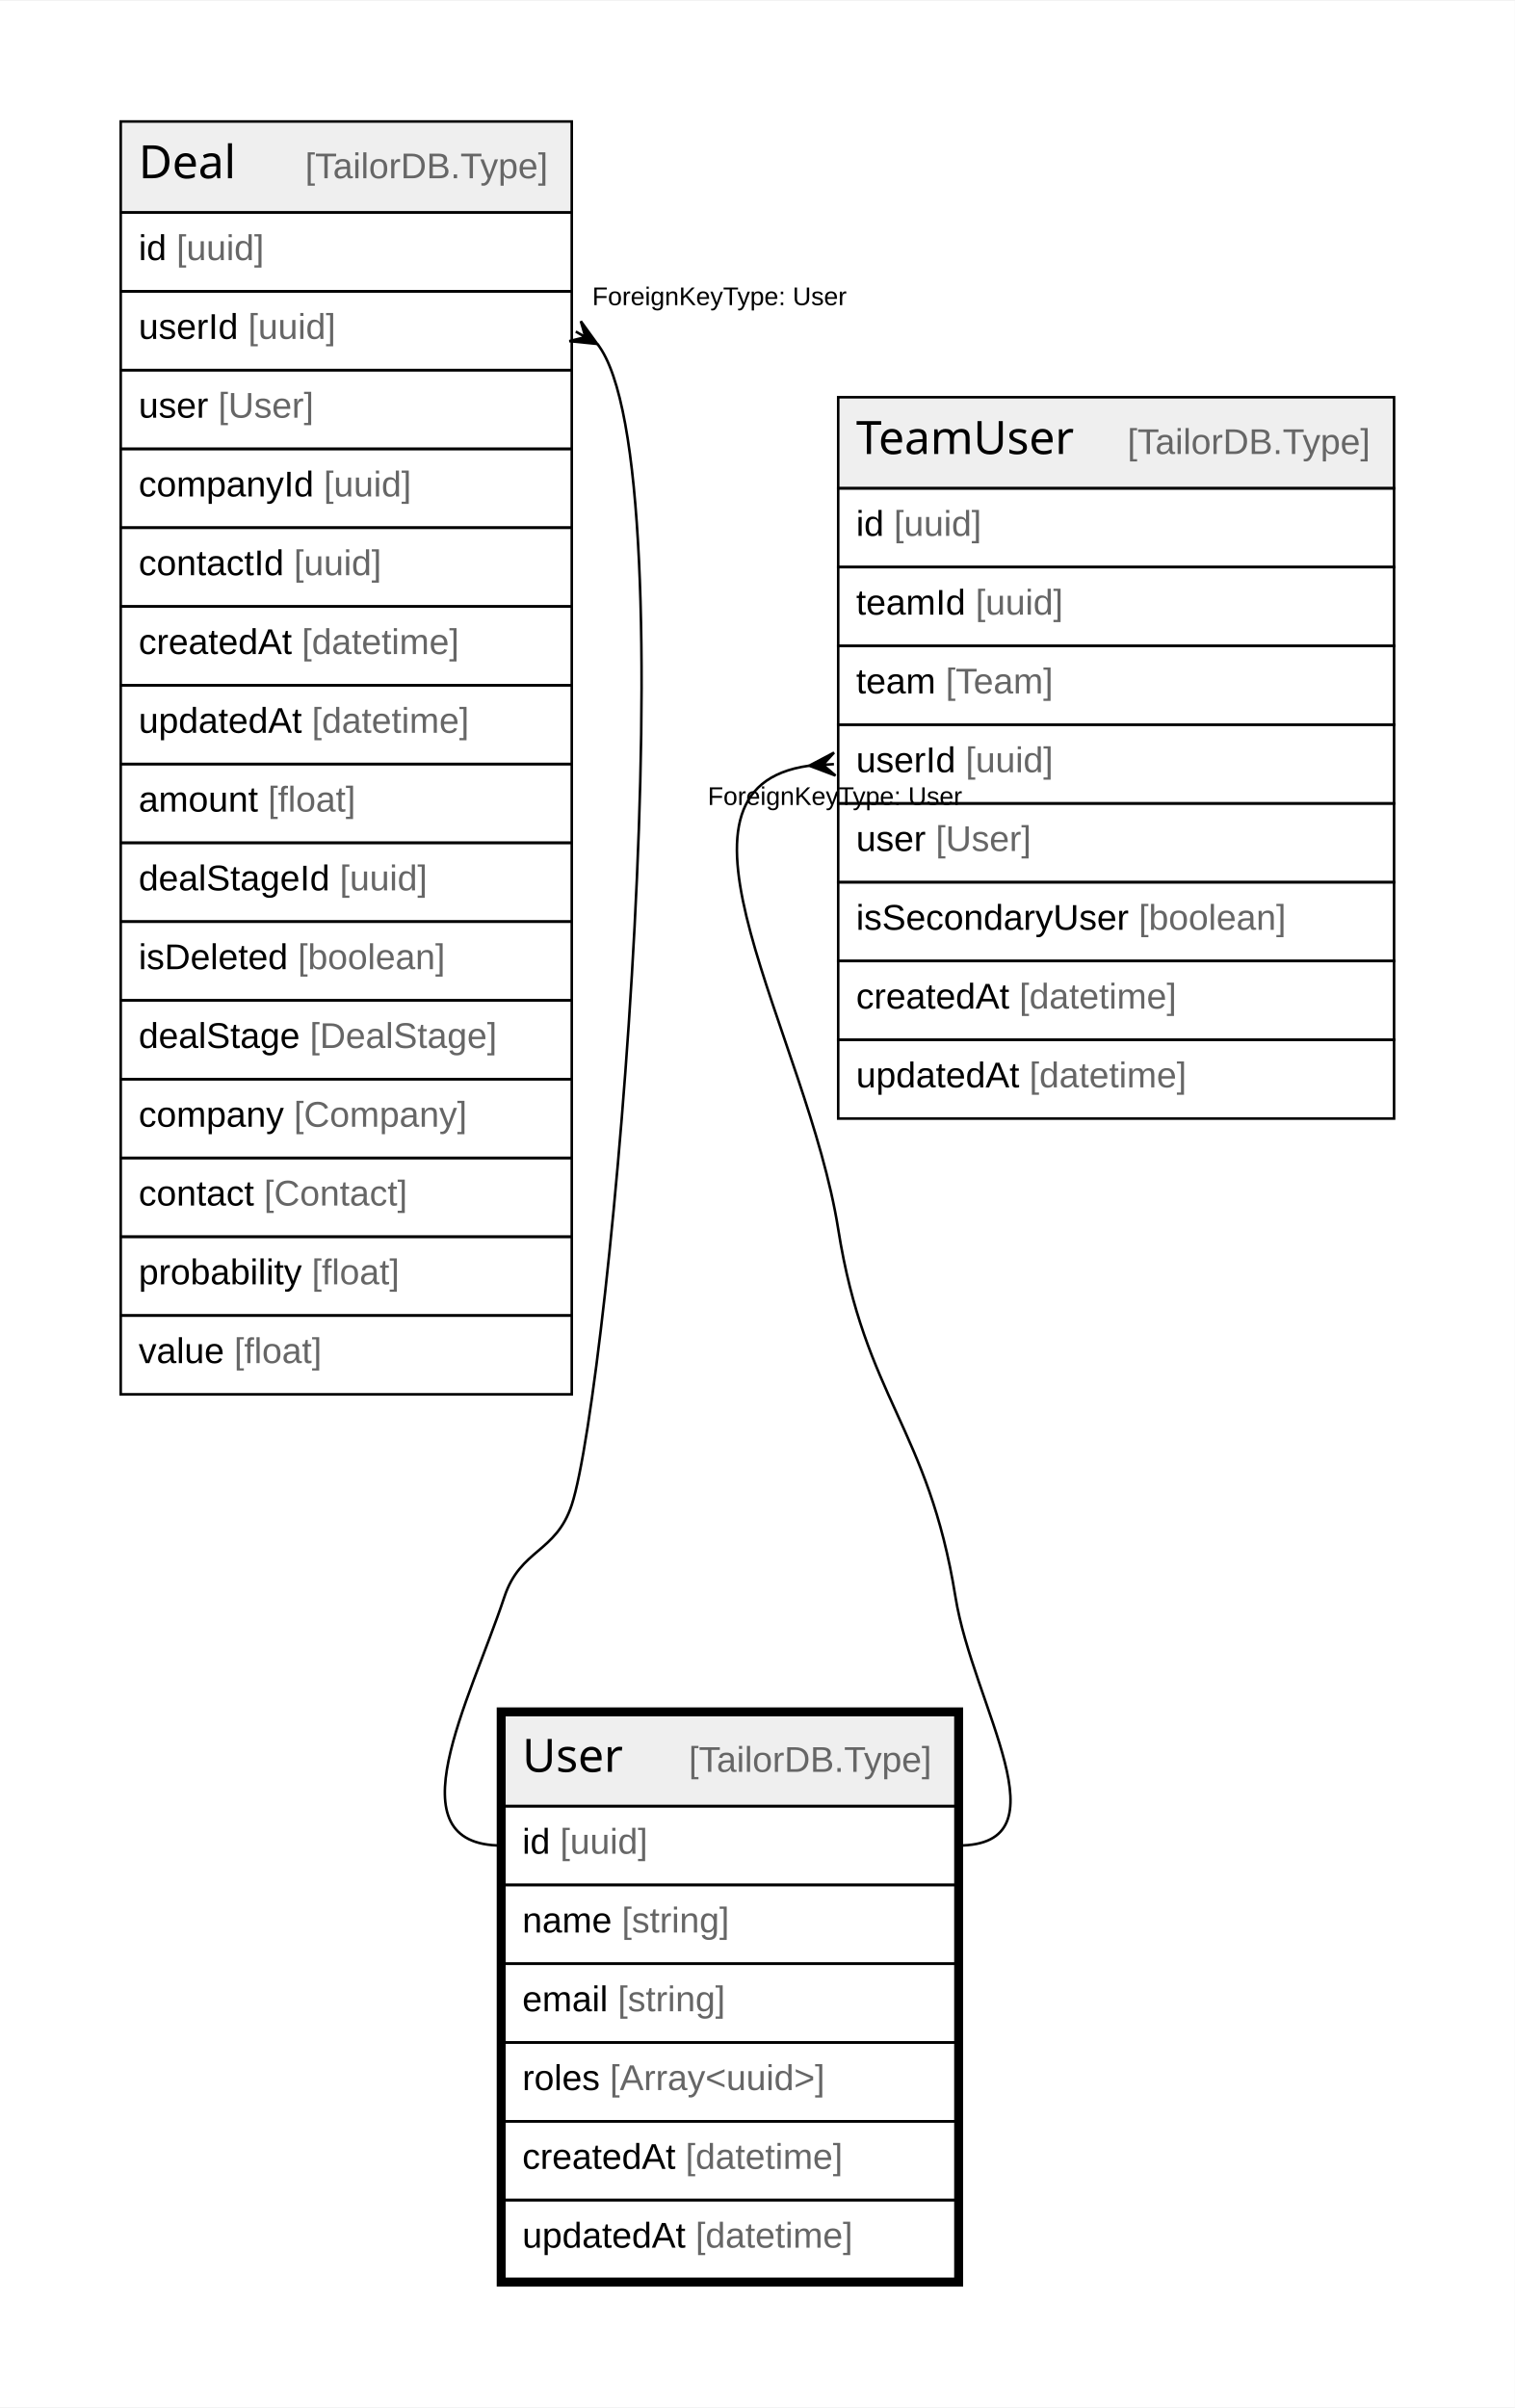
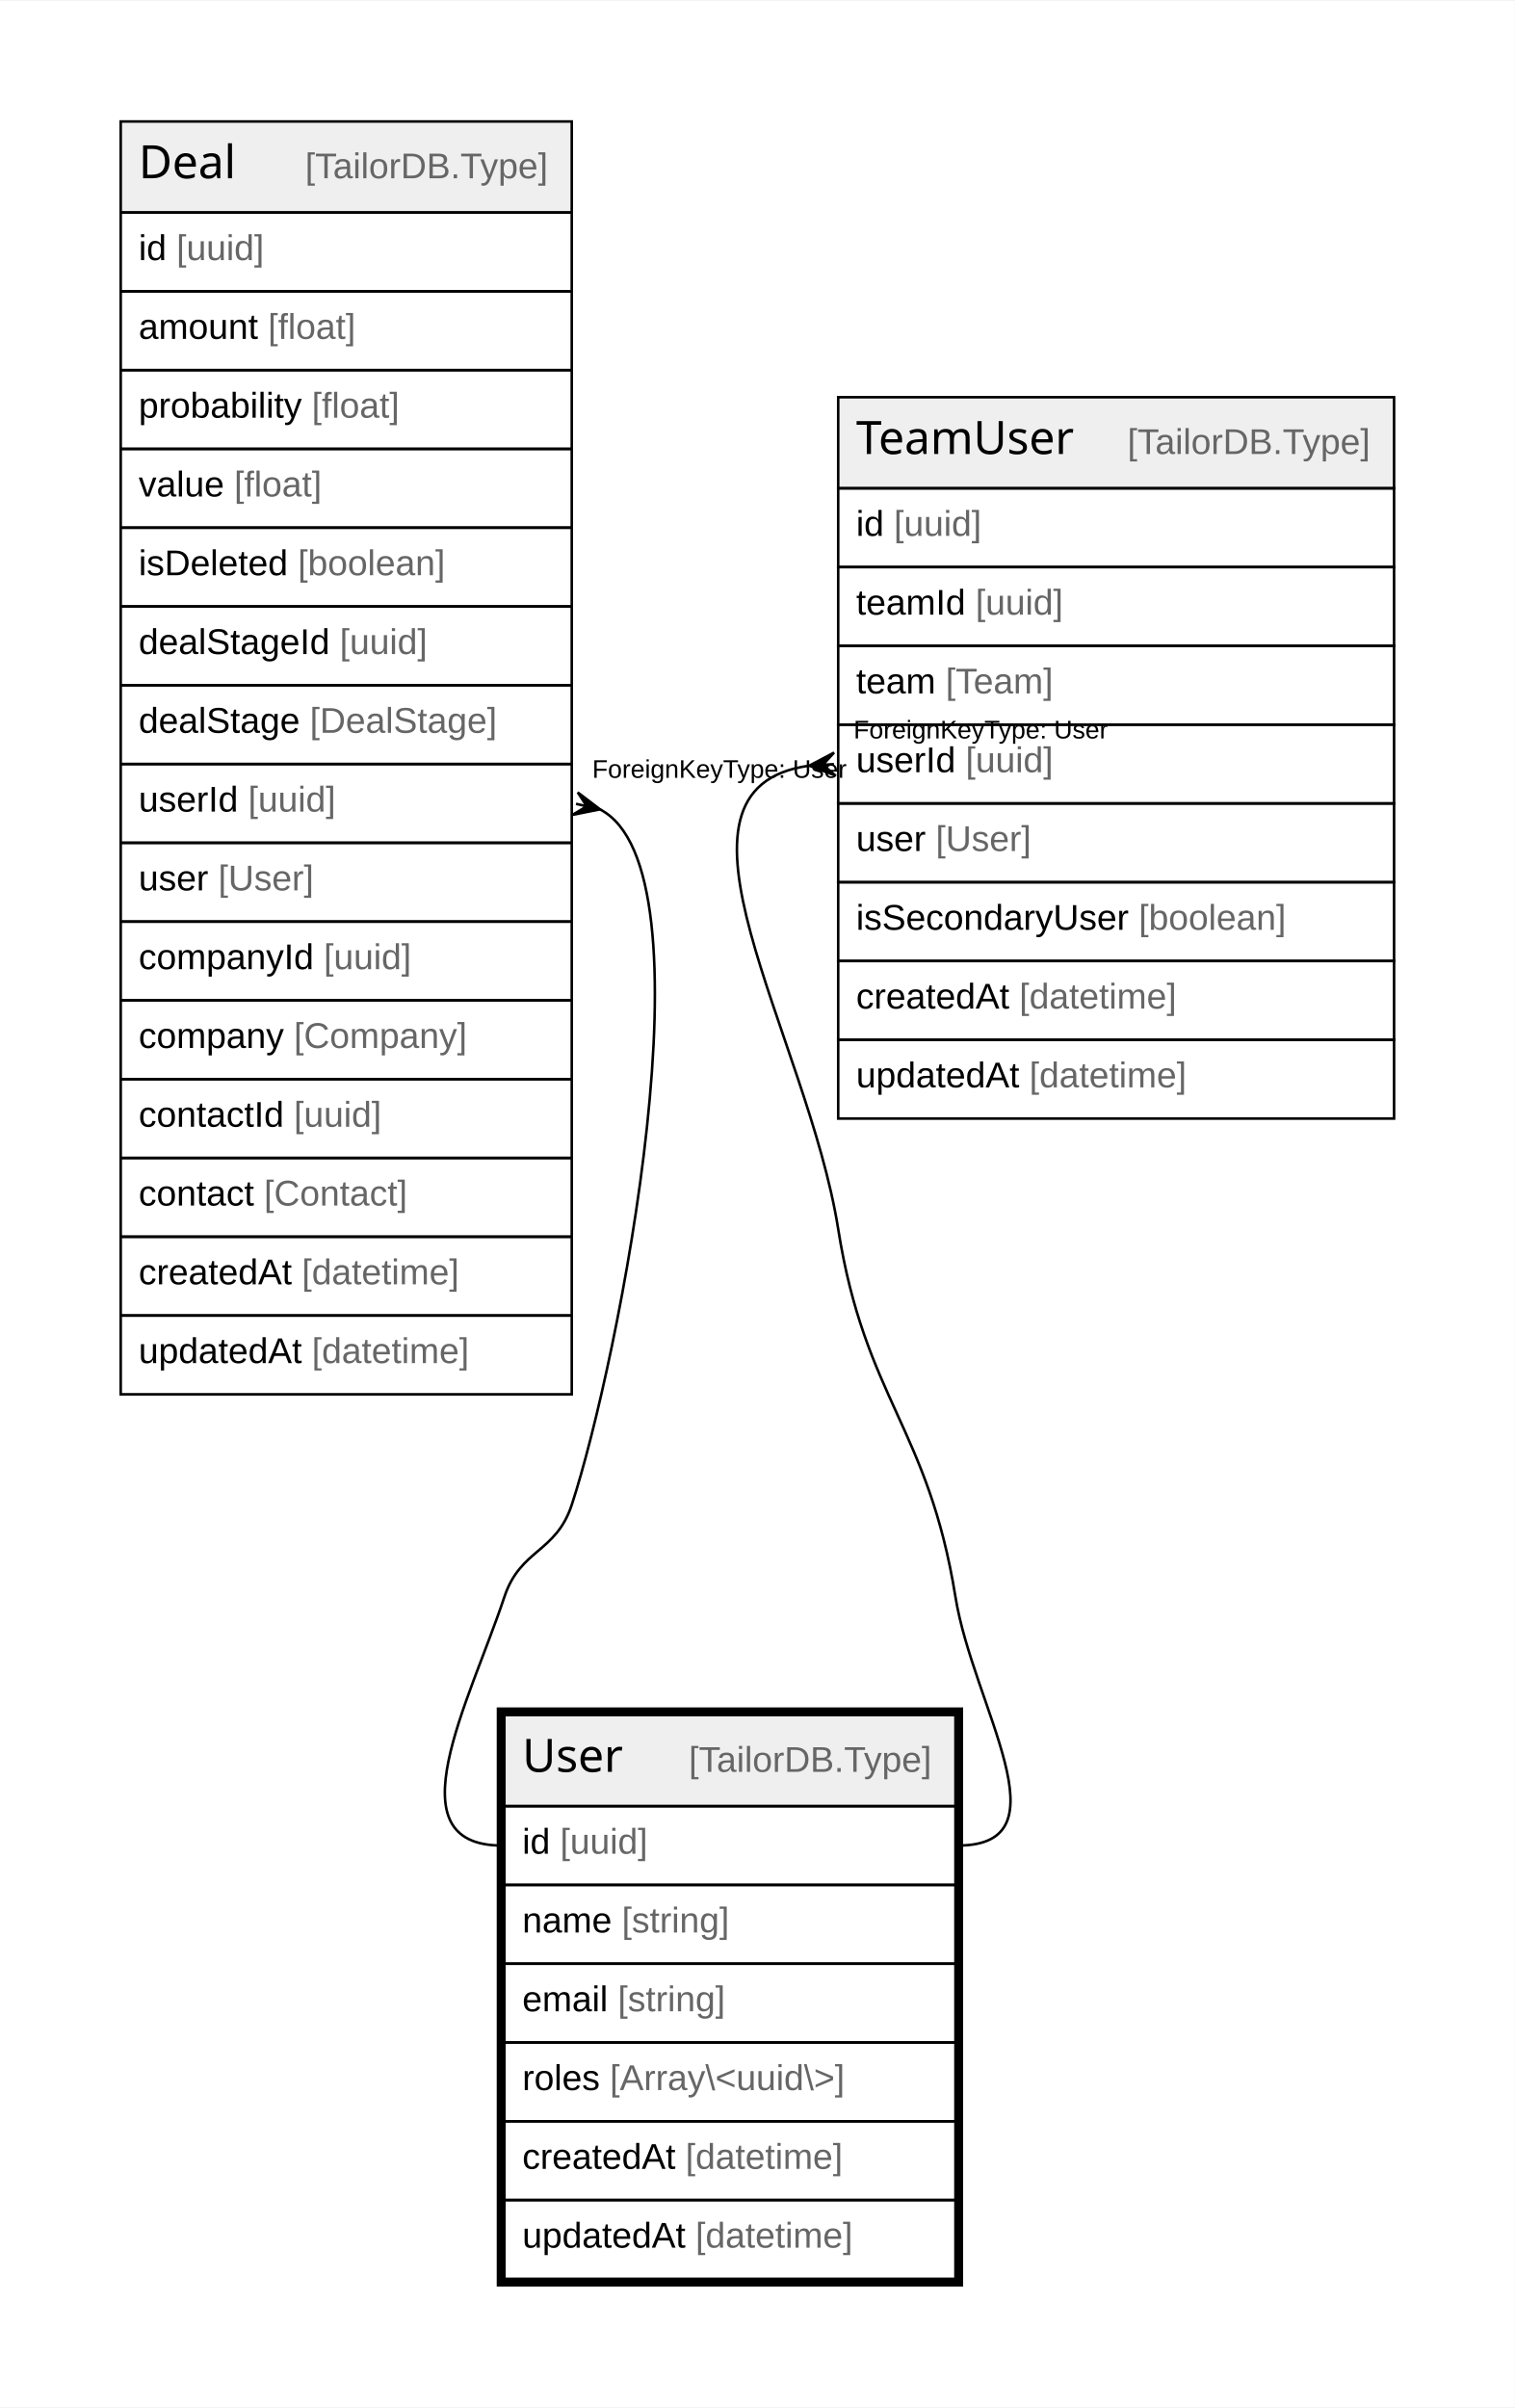
<svg xmlns="http://www.w3.org/2000/svg" width="592pt" height="941pt" viewBox="0.00 0.00 592.24 940.80">
  <g id="graph0" class="graph" transform="scale(1 1) rotate(0) translate(4 936.8)">
    <polygon fill="white" stroke="none" points="-4,4 -4,-936.8 588.24,-936.8 588.24,4 -4,4" />
    <g id="node1" class="node">
      <polygon fill="#efefef" stroke="none" points="193.2,-231 193.2,-266.6 369.55,-266.6 369.55,-231 193.2,-231" />
      <polygon fill="none" stroke="black" points="193.2,-231 193.2,-266.6 369.55,-266.6 369.55,-231 193.2,-231" />
      <text text-anchor="start" x="200.2" y="-244.4" font-family="Arial Bold" font-size="18.00">User</text>
      <text text-anchor="start" x="234.18" y="-244.4" font-family="Arial" font-size="14.00">    </text>
      <text text-anchor="start" x="265.3" y="-244.4" font-family="Arial" font-size="14.00" fill="#666666">[TailorDB.Type]</text>
      <polygon fill="none" stroke="black" points="193.2,-200.2 193.2,-231 369.55,-231 369.55,-200.2 193.2,-200.2" />
      <text text-anchor="start" x="200.2" y="-212.4" font-family="Arial" font-size="14.00">id </text>
      <text text-anchor="start" x="214.98" y="-212.4" font-family="Arial" font-size="14.00" fill="#666666">[uuid]</text>
      <polygon fill="none" stroke="black" points="193.2,-169.4 193.2,-200.2 369.55,-200.2 369.55,-169.4 193.2,-169.4" />
      <text text-anchor="start" x="200.2" y="-181.6" font-family="Arial" font-size="14.00">name </text>
      <text text-anchor="start" x="239.11" y="-181.6" font-family="Arial" font-size="14.00" fill="#666666">[string]</text>
      <polygon fill="none" stroke="black" points="193.2,-138.6 193.2,-169.4 369.55,-169.4 369.55,-138.6 193.2,-138.6" />
      <text text-anchor="start" x="200.2" y="-150.8" font-family="Arial" font-size="14.00">email </text>
      <text text-anchor="start" x="237.54" y="-150.8" font-family="Arial" font-size="14.00" fill="#666666">[string]</text>
      <polygon fill="none" stroke="black" points="193.2,-107.8 193.2,-138.6 369.55,-138.6 369.55,-107.8 193.2,-107.8" />
      <text text-anchor="start" x="200.2" y="-120" font-family="Arial" font-size="14.00">roles </text>
-       <text text-anchor="start" x="234.43" y="-120" font-family="Arial" font-size="14.00" fill="#666666">[Array&lt;uuid&gt;]</text>
+       <text text-anchor="start" x="234.43" y="-120" font-family="Arial" font-size="14.00" fill="#666666">[Array\&lt;uuid\&gt;]</text>
      <polygon fill="none" stroke="black" points="193.2,-77 193.2,-107.8 369.55,-107.8 369.55,-77 193.2,-77" />
      <text text-anchor="start" x="200.2" y="-89.2" font-family="Arial" font-size="14.00">createdAt </text>
      <text text-anchor="start" x="264.01" y="-89.2" font-family="Arial" font-size="14.00" fill="#666666">[datetime]</text>
      <polygon fill="none" stroke="black" points="193.2,-46.2 193.2,-77 369.55,-77 369.55,-46.2 193.2,-46.2" />
      <text text-anchor="start" x="200.2" y="-58.4" font-family="Arial" font-size="14.00">updatedAt </text>
      <text text-anchor="start" x="267.92" y="-58.4" font-family="Arial" font-size="14.00" fill="#666666">[datetime]</text>
      <polygon fill="none" stroke="black" stroke-width="3" points="191.7,-44.7 191.7,-268.1 371.05,-268.1 371.05,-44.7 191.7,-44.7" />
    </g>
    <g id="node2" class="node">
      <polygon fill="#efefef" stroke="none" points="43.2,-854 43.2,-889.6 219.54,-889.6 219.54,-854 43.2,-854" />
      <polygon fill="none" stroke="black" points="43.2,-854 43.2,-889.6 219.54,-889.6 219.54,-854 43.2,-854" />
      <text text-anchor="start" x="50.2" y="-867.4" font-family="Arial Bold" font-size="18.00">Deal</text>
      <text text-anchor="start" x="84.18" y="-867.4" font-family="Arial" font-size="14.00">    </text>
      <text text-anchor="start" x="115.3" y="-867.4" font-family="Arial" font-size="14.00" fill="#666666">[TailorDB.Type]</text>
      <polygon fill="none" stroke="black" points="43.2,-823.2 43.2,-854 219.54,-854 219.54,-823.2 43.2,-823.2" />
      <text text-anchor="start" x="50.2" y="-835.4" font-family="Arial" font-size="14.00">id </text>
      <text text-anchor="start" x="64.99" y="-835.4" font-family="Arial" font-size="14.00" fill="#666666">[uuid]</text>
      <polygon fill="none" stroke="black" points="43.2,-792.4 43.2,-823.2 219.54,-823.2 219.54,-792.4 43.2,-792.4" />
-       <text text-anchor="start" x="50.2" y="-804.6" font-family="Arial" font-size="14.00">userId </text>
-       <text text-anchor="start" x="93" y="-804.6" font-family="Arial" font-size="14.00" fill="#666666">[uuid]</text>
+       <text text-anchor="start" x="50.2" y="-804.6" font-family="Arial" font-size="14.00">amount </text>
+       <text text-anchor="start" x="100.79" y="-804.6" font-family="Arial" font-size="14.00" fill="#666666">[float]</text>
      <polygon fill="none" stroke="black" points="43.2,-761.6 43.2,-792.4 219.54,-792.4 219.54,-761.6 43.2,-761.6" />
-       <text text-anchor="start" x="50.2" y="-773.8" font-family="Arial" font-size="14.00">user </text>
-       <text text-anchor="start" x="81.32" y="-773.8" font-family="Arial" font-size="14.00" fill="#666666">[User]</text>
+       <text text-anchor="start" x="50.2" y="-773.8" font-family="Arial" font-size="14.00">probability </text>
+       <text text-anchor="start" x="117.9" y="-773.8" font-family="Arial" font-size="14.00" fill="#666666">[float]</text>
      <polygon fill="none" stroke="black" points="43.2,-730.8 43.2,-761.6 219.54,-761.6 219.54,-730.8 43.2,-730.8" />
-       <text text-anchor="start" x="50.2" y="-743" font-family="Arial" font-size="14.00">companyId </text>
-       <text text-anchor="start" x="122.57" y="-743" font-family="Arial" font-size="14.00" fill="#666666">[uuid]</text>
+       <text text-anchor="start" x="50.2" y="-743" font-family="Arial" font-size="14.00">value </text>
+       <text text-anchor="start" x="87.56" y="-743" font-family="Arial" font-size="14.00" fill="#666666">[float]</text>
      <polygon fill="none" stroke="black" points="43.2,-700 43.2,-730.8 219.54,-730.8 219.54,-700 43.2,-700" />
-       <text text-anchor="start" x="50.2" y="-712.2" font-family="Arial" font-size="14.00">contactId </text>
-       <text text-anchor="start" x="110.9" y="-712.2" font-family="Arial" font-size="14.00" fill="#666666">[uuid]</text>
+       <text text-anchor="start" x="50.2" y="-712.2" font-family="Arial" font-size="14.00">isDeleted </text>
+       <text text-anchor="start" x="112.45" y="-712.2" font-family="Arial" font-size="14.00" fill="#666666">[boolean]</text>
      <polygon fill="none" stroke="black" points="43.2,-669.2 43.2,-700 219.54,-700 219.54,-669.2 43.2,-669.2" />
-       <text text-anchor="start" x="50.2" y="-681.4" font-family="Arial" font-size="14.00">createdAt </text>
-       <text text-anchor="start" x="114.01" y="-681.4" font-family="Arial" font-size="14.00" fill="#666666">[datetime]</text>
+       <text text-anchor="start" x="50.2" y="-681.4" font-family="Arial" font-size="14.00">dealStageId </text>
+       <text text-anchor="start" x="128.82" y="-681.4" font-family="Arial" font-size="14.00" fill="#666666">[uuid]</text>
      <polygon fill="none" stroke="black" points="43.2,-638.4 43.2,-669.2 219.54,-669.2 219.54,-638.4 43.2,-638.4" />
-       <text text-anchor="start" x="50.2" y="-650.6" font-family="Arial" font-size="14.00">updatedAt </text>
-       <text text-anchor="start" x="117.92" y="-650.6" font-family="Arial" font-size="14.00" fill="#666666">[datetime]</text>
+       <text text-anchor="start" x="50.2" y="-650.6" font-family="Arial" font-size="14.00">dealStage </text>
+       <text text-anchor="start" x="117.14" y="-650.6" font-family="Arial" font-size="14.00" fill="#666666">[DealStage]</text>
      <polygon fill="none" stroke="black" points="43.2,-607.6 43.2,-638.4 219.54,-638.4 219.54,-607.6 43.2,-607.6" />
-       <text text-anchor="start" x="50.2" y="-619.8" font-family="Arial" font-size="14.00">amount </text>
-       <text text-anchor="start" x="100.79" y="-619.8" font-family="Arial" font-size="14.00" fill="#666666">[float]</text>
+       <text text-anchor="start" x="50.2" y="-619.8" font-family="Arial" font-size="14.00">userId </text>
+       <text text-anchor="start" x="93" y="-619.8" font-family="Arial" font-size="14.00" fill="#666666">[uuid]</text>
      <polygon fill="none" stroke="black" points="43.2,-576.8 43.2,-607.6 219.54,-607.6 219.54,-576.8 43.2,-576.8" />
-       <text text-anchor="start" x="50.2" y="-589" font-family="Arial" font-size="14.00">dealStageId </text>
-       <text text-anchor="start" x="128.82" y="-589" font-family="Arial" font-size="14.00" fill="#666666">[uuid]</text>
+       <text text-anchor="start" x="50.2" y="-589" font-family="Arial" font-size="14.00">user </text>
+       <text text-anchor="start" x="81.32" y="-589" font-family="Arial" font-size="14.00" fill="#666666">[User]</text>
      <polygon fill="none" stroke="black" points="43.2,-546 43.2,-576.8 219.54,-576.8 219.54,-546 43.2,-546" />
-       <text text-anchor="start" x="50.2" y="-558.2" font-family="Arial" font-size="14.00">isDeleted </text>
-       <text text-anchor="start" x="112.45" y="-558.2" font-family="Arial" font-size="14.00" fill="#666666">[boolean]</text>
+       <text text-anchor="start" x="50.2" y="-558.2" font-family="Arial" font-size="14.00">companyId </text>
+       <text text-anchor="start" x="122.57" y="-558.2" font-family="Arial" font-size="14.00" fill="#666666">[uuid]</text>
      <polygon fill="none" stroke="black" points="43.2,-515.2 43.2,-546 219.54,-546 219.54,-515.2 43.2,-515.2" />
-       <text text-anchor="start" x="50.2" y="-527.4" font-family="Arial" font-size="14.00">dealStage </text>
-       <text text-anchor="start" x="117.14" y="-527.4" font-family="Arial" font-size="14.00" fill="#666666">[DealStage]</text>
+       <text text-anchor="start" x="50.2" y="-527.4" font-family="Arial" font-size="14.00">company </text>
+       <text text-anchor="start" x="110.9" y="-527.4" font-family="Arial" font-size="14.00" fill="#666666">[Company]</text>
      <polygon fill="none" stroke="black" points="43.2,-484.4 43.2,-515.2 219.54,-515.2 219.54,-484.4 43.2,-484.4" />
-       <text text-anchor="start" x="50.2" y="-496.6" font-family="Arial" font-size="14.00">company </text>
-       <text text-anchor="start" x="110.9" y="-496.6" font-family="Arial" font-size="14.00" fill="#666666">[Company]</text>
+       <text text-anchor="start" x="50.2" y="-496.6" font-family="Arial" font-size="14.00">contactId </text>
+       <text text-anchor="start" x="110.9" y="-496.6" font-family="Arial" font-size="14.00" fill="#666666">[uuid]</text>
      <polygon fill="none" stroke="black" points="43.2,-453.6 43.2,-484.4 219.54,-484.4 219.54,-453.6 43.2,-453.6" />
      <text text-anchor="start" x="50.2" y="-465.8" font-family="Arial" font-size="14.00">contact </text>
      <text text-anchor="start" x="99.23" y="-465.8" font-family="Arial" font-size="14.00" fill="#666666">[Contact]</text>
      <polygon fill="none" stroke="black" points="43.2,-422.8 43.2,-453.6 219.54,-453.6 219.54,-422.8 43.2,-422.8" />
-       <text text-anchor="start" x="50.2" y="-435" font-family="Arial" font-size="14.00">probability </text>
-       <text text-anchor="start" x="117.9" y="-435" font-family="Arial" font-size="14.00" fill="#666666">[float]</text>
+       <text text-anchor="start" x="50.2" y="-435" font-family="Arial" font-size="14.00">createdAt </text>
+       <text text-anchor="start" x="114.01" y="-435" font-family="Arial" font-size="14.00" fill="#666666">[datetime]</text>
      <polygon fill="none" stroke="black" points="43.2,-392 43.2,-422.8 219.54,-422.8 219.54,-392 43.2,-392" />
-       <text text-anchor="start" x="50.2" y="-404.2" font-family="Arial" font-size="14.00">value </text>
-       <text text-anchor="start" x="87.56" y="-404.2" font-family="Arial" font-size="14.00" fill="#666666">[float]</text>
+       <text text-anchor="start" x="50.2" y="-404.2" font-family="Arial" font-size="14.00">updatedAt </text>
+       <text text-anchor="start" x="117.92" y="-404.2" font-family="Arial" font-size="14.00" fill="#666666">[datetime]</text>
    </g>
    <g id="edge1" class="edge">
-       <path fill="none" stroke="black" d="M229.58,-802.6C266.84,-754.87 234.39,-394.04 219.54,-348.8 213.36,-329.96 199.45,-331.61 193.2,-312.8 179.56,-271.81 148.99,-215.6 192.2,-215.6" />
-       <polygon fill="black" stroke="black" points="229.5,-802.64 218.59,-803.73 224.88,-805.3 221.12,-807.47 221.12,-807.47 221.12,-807.47 224.88,-805.3 223.08,-811.53 229.5,-802.64" />
-       <text text-anchor="start" x="227.54" y="-817.8" font-family="Arial" font-size="10.00">ForeignKeyType: User</text>
+       <path fill="none" stroke="black" d="M230.5,-620.7C276.37,-597.39 237.43,-403.18 219.54,-348.8 213.35,-329.96 199.45,-331.61 193.2,-312.8 179.56,-271.81 148.99,-215.6 192.2,-215.6" />
+       <polygon fill="black" stroke="black" points="230.61,-620.68 219.86,-618.54 225.42,-621.88 221.2,-622.85 221.2,-622.85 221.2,-622.85 225.42,-621.88 221.88,-627.31 230.61,-620.68" />
+       <text text-anchor="start" x="227.54" y="-633" font-family="Arial" font-size="10.00">ForeignKeyType: User</text>
    </g>
    <g id="node3" class="node">
      <polygon fill="#efefef" stroke="none" points="323.71,-746.2 323.71,-781.8 541.04,-781.8 541.04,-746.2 323.71,-746.2" />
      <polygon fill="none" stroke="black" points="323.71,-746.2 323.71,-781.8 541.04,-781.8 541.04,-746.2 323.71,-746.2" />
      <text text-anchor="start" x="330.71" y="-759.6" font-family="Arial Bold" font-size="18.00">TeamUser</text>
      <text text-anchor="start" x="405.67" y="-759.6" font-family="Arial" font-size="14.00">    </text>
      <text text-anchor="start" x="436.79" y="-759.6" font-family="Arial" font-size="14.00" fill="#666666">[TailorDB.Type]</text>
      <polygon fill="none" stroke="black" points="323.71,-715.4 323.71,-746.2 541.04,-746.2 541.04,-715.4 323.71,-715.4" />
      <text text-anchor="start" x="330.71" y="-727.6" font-family="Arial" font-size="14.00">id </text>
      <text text-anchor="start" x="345.49" y="-727.6" font-family="Arial" font-size="14.00" fill="#666666">[uuid]</text>
      <polygon fill="none" stroke="black" points="323.71,-684.6 323.71,-715.4 541.04,-715.4 541.04,-684.6 323.71,-684.6" />
      <text text-anchor="start" x="330.71" y="-696.8" font-family="Arial" font-size="14.00">teamId </text>
      <text text-anchor="start" x="377.4" y="-696.8" font-family="Arial" font-size="14.00" fill="#666666">[uuid]</text>
      <polygon fill="none" stroke="black" points="323.71,-653.8 323.71,-684.6 541.04,-684.6 541.04,-653.8 323.71,-653.8" />
      <text text-anchor="start" x="330.71" y="-666" font-family="Arial" font-size="14.00">team </text>
      <text text-anchor="start" x="365.72" y="-666" font-family="Arial" font-size="14.00" fill="#666666">[Team]</text>
      <polygon fill="none" stroke="black" points="323.71,-623 323.71,-653.8 541.04,-653.8 541.04,-623 323.71,-623" />
      <text text-anchor="start" x="330.71" y="-635.2" font-family="Arial" font-size="14.00">userId </text>
      <text text-anchor="start" x="373.51" y="-635.2" font-family="Arial" font-size="14.00" fill="#666666">[uuid]</text>
      <polygon fill="none" stroke="black" points="323.71,-592.2 323.71,-623 541.04,-623 541.04,-592.2 323.71,-592.2" />
      <text text-anchor="start" x="330.71" y="-604.4" font-family="Arial" font-size="14.00">user </text>
      <text text-anchor="start" x="361.83" y="-604.4" font-family="Arial" font-size="14.00" fill="#666666">[User]</text>
      <polygon fill="none" stroke="black" points="323.71,-561.4 323.71,-592.2 541.04,-592.2 541.04,-561.4 323.71,-561.4" />
      <text text-anchor="start" x="330.71" y="-573.6" font-family="Arial" font-size="14.00">isSecondaryUser </text>
      <text text-anchor="start" x="441.2" y="-573.6" font-family="Arial" font-size="14.00" fill="#666666">[boolean]</text>
      <polygon fill="none" stroke="black" points="323.71,-530.6 323.71,-561.4 541.04,-561.4 541.04,-530.6 323.71,-530.6" />
      <text text-anchor="start" x="330.71" y="-542.8" font-family="Arial" font-size="14.00">createdAt </text>
      <text text-anchor="start" x="394.52" y="-542.8" font-family="Arial" font-size="14.00" fill="#666666">[datetime]</text>
      <polygon fill="none" stroke="black" points="323.71,-499.8 323.71,-530.6 541.04,-530.6 541.04,-499.8 323.71,-499.8" />
      <text text-anchor="start" x="330.71" y="-512" font-family="Arial" font-size="14.00">updatedAt </text>
      <text text-anchor="start" x="398.43" y="-512" font-family="Arial" font-size="14.00" fill="#666666">[datetime]</text>
    </g>
    <g id="edge2" class="edge">
      <path fill="none" stroke="black" d="M312.31,-637.74C248.27,-628.89 311.66,-532.67 323.71,-456.6 334.2,-390.35 358.9,-379.03 369.55,-312.8 376.41,-270.15 413.75,-215.6 370.55,-215.6" />
      <polygon fill="black" stroke="black" points="312.39,-637.75 322.09,-642.87 317.72,-638.08 322.04,-638.36 322.04,-638.36 322.04,-638.36 317.72,-638.08 322.66,-633.89 312.39,-637.75" />
-       <text text-anchor="start" x="272.69" y="-622.4" font-family="Arial" font-size="10.00">ForeignKeyType: User</text>
+       <text text-anchor="start" x="329.71" y="-648.4" font-family="Arial" font-size="10.00">ForeignKeyType: User</text>
    </g>
  </g>
</svg>
